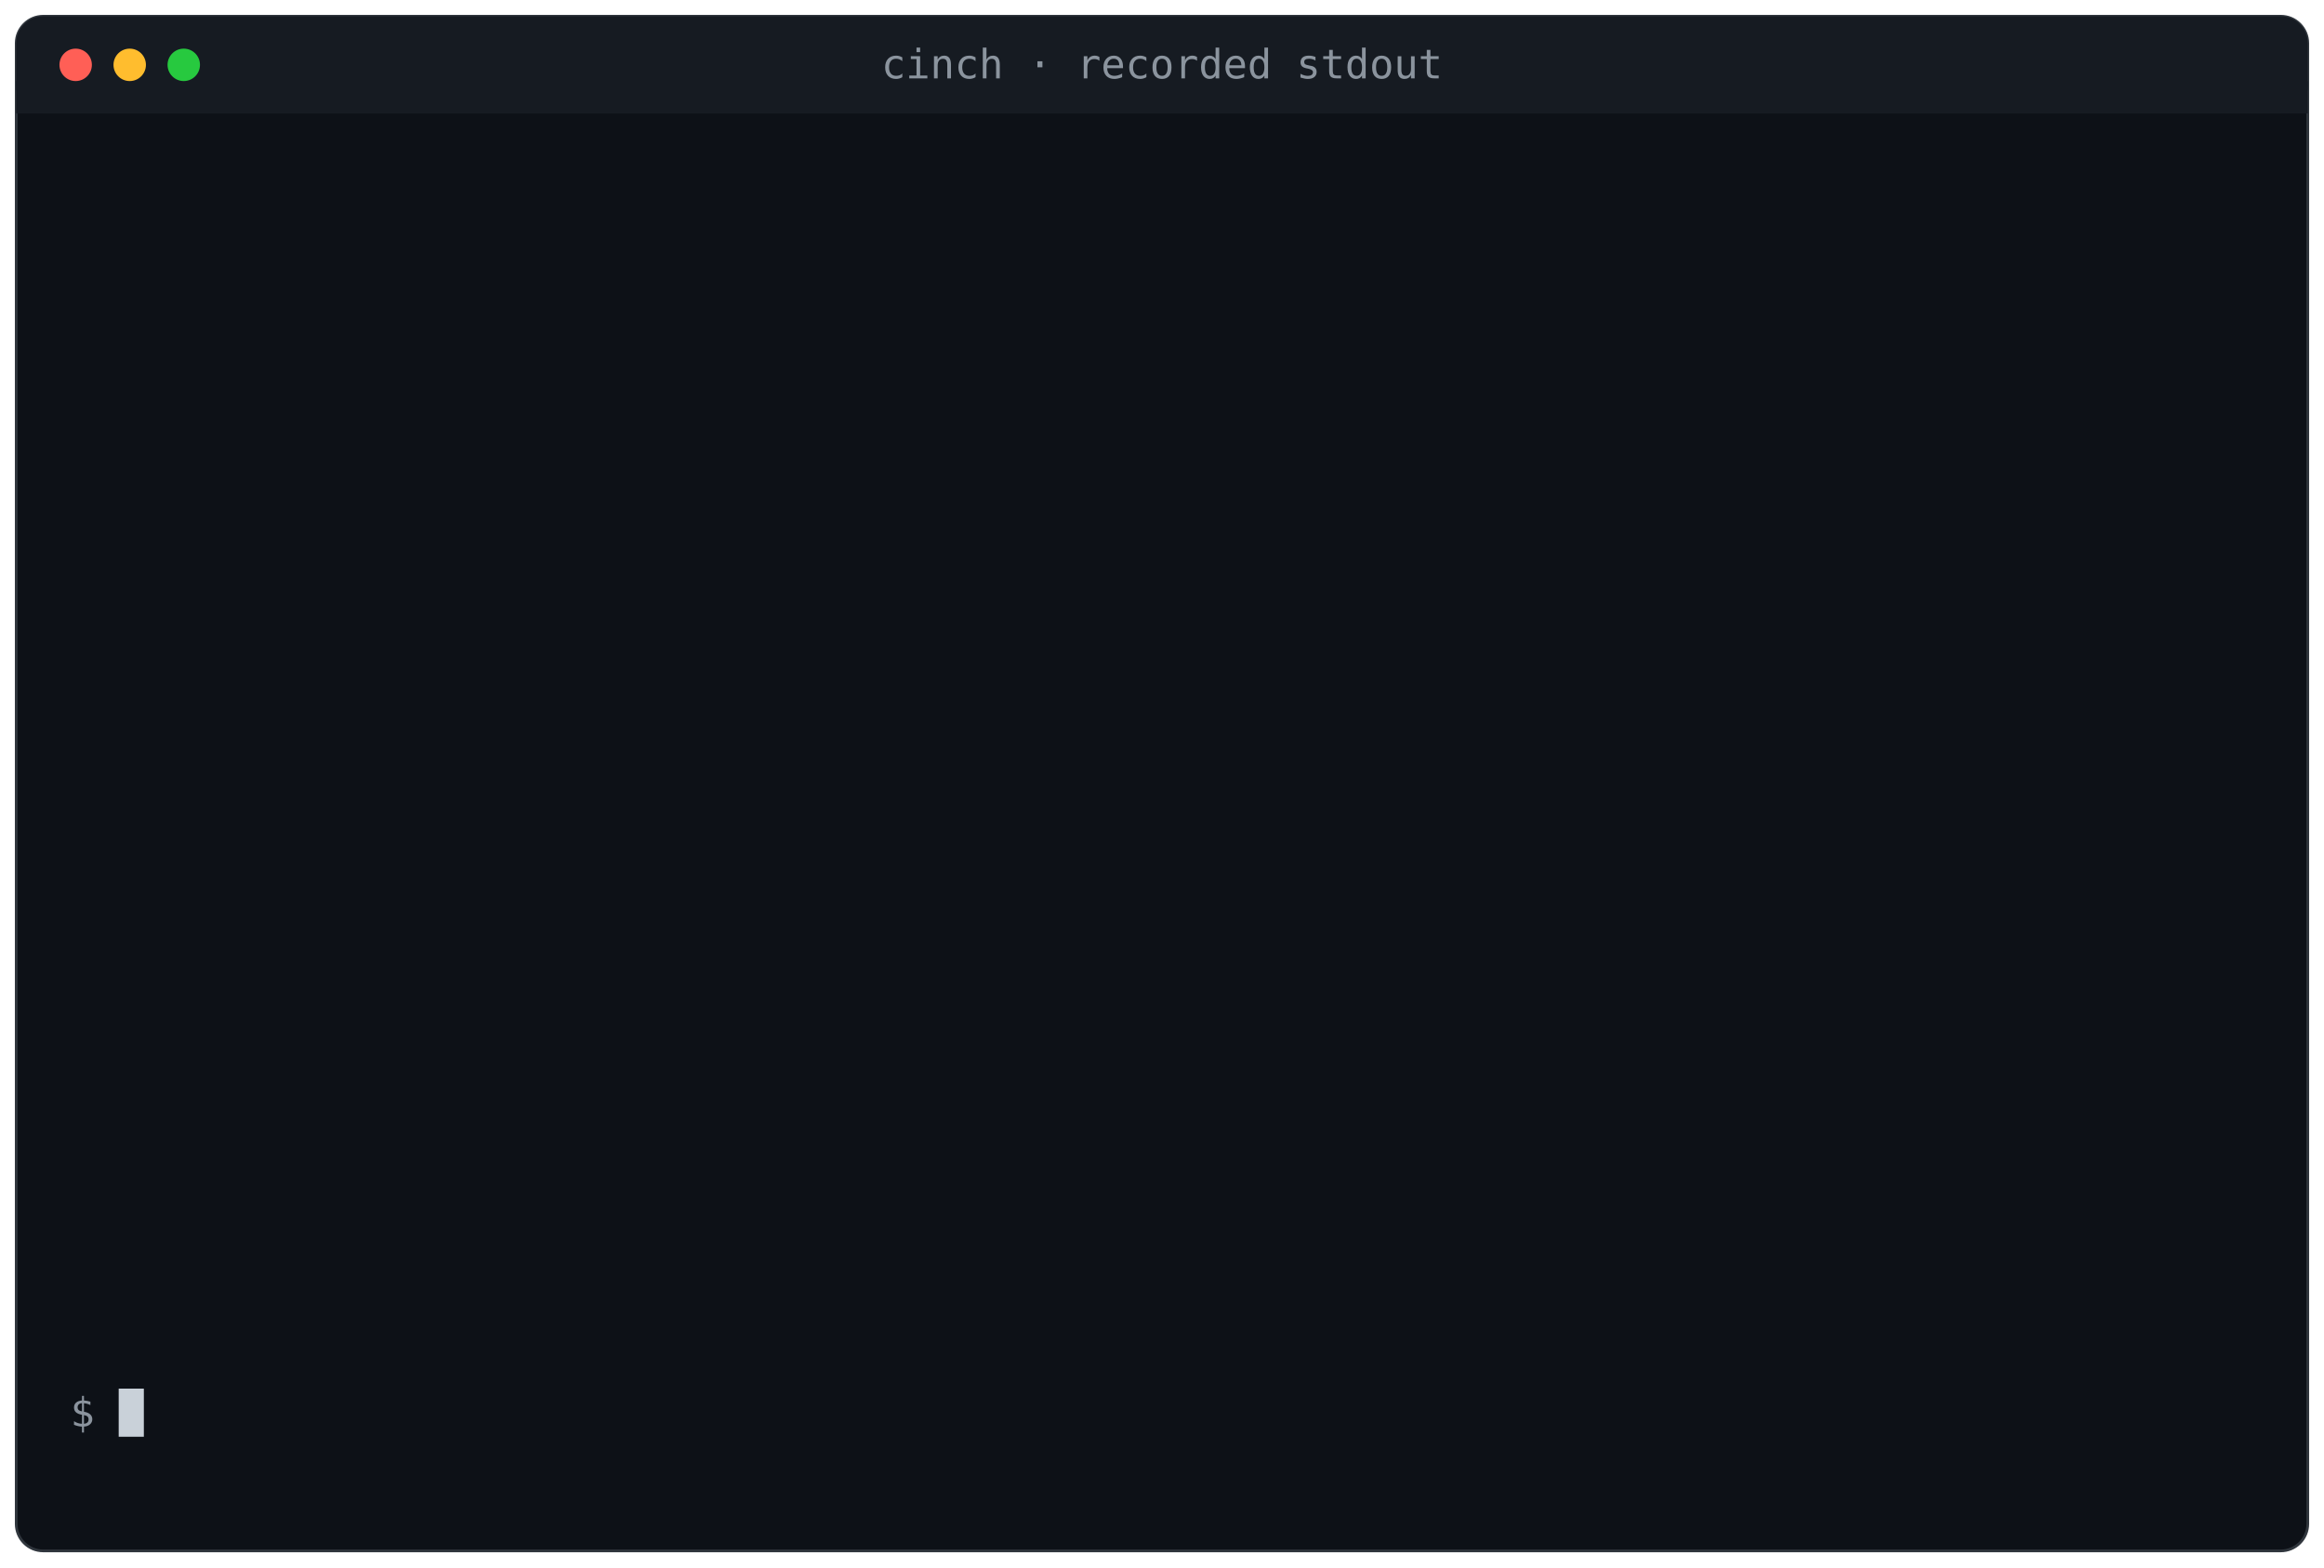
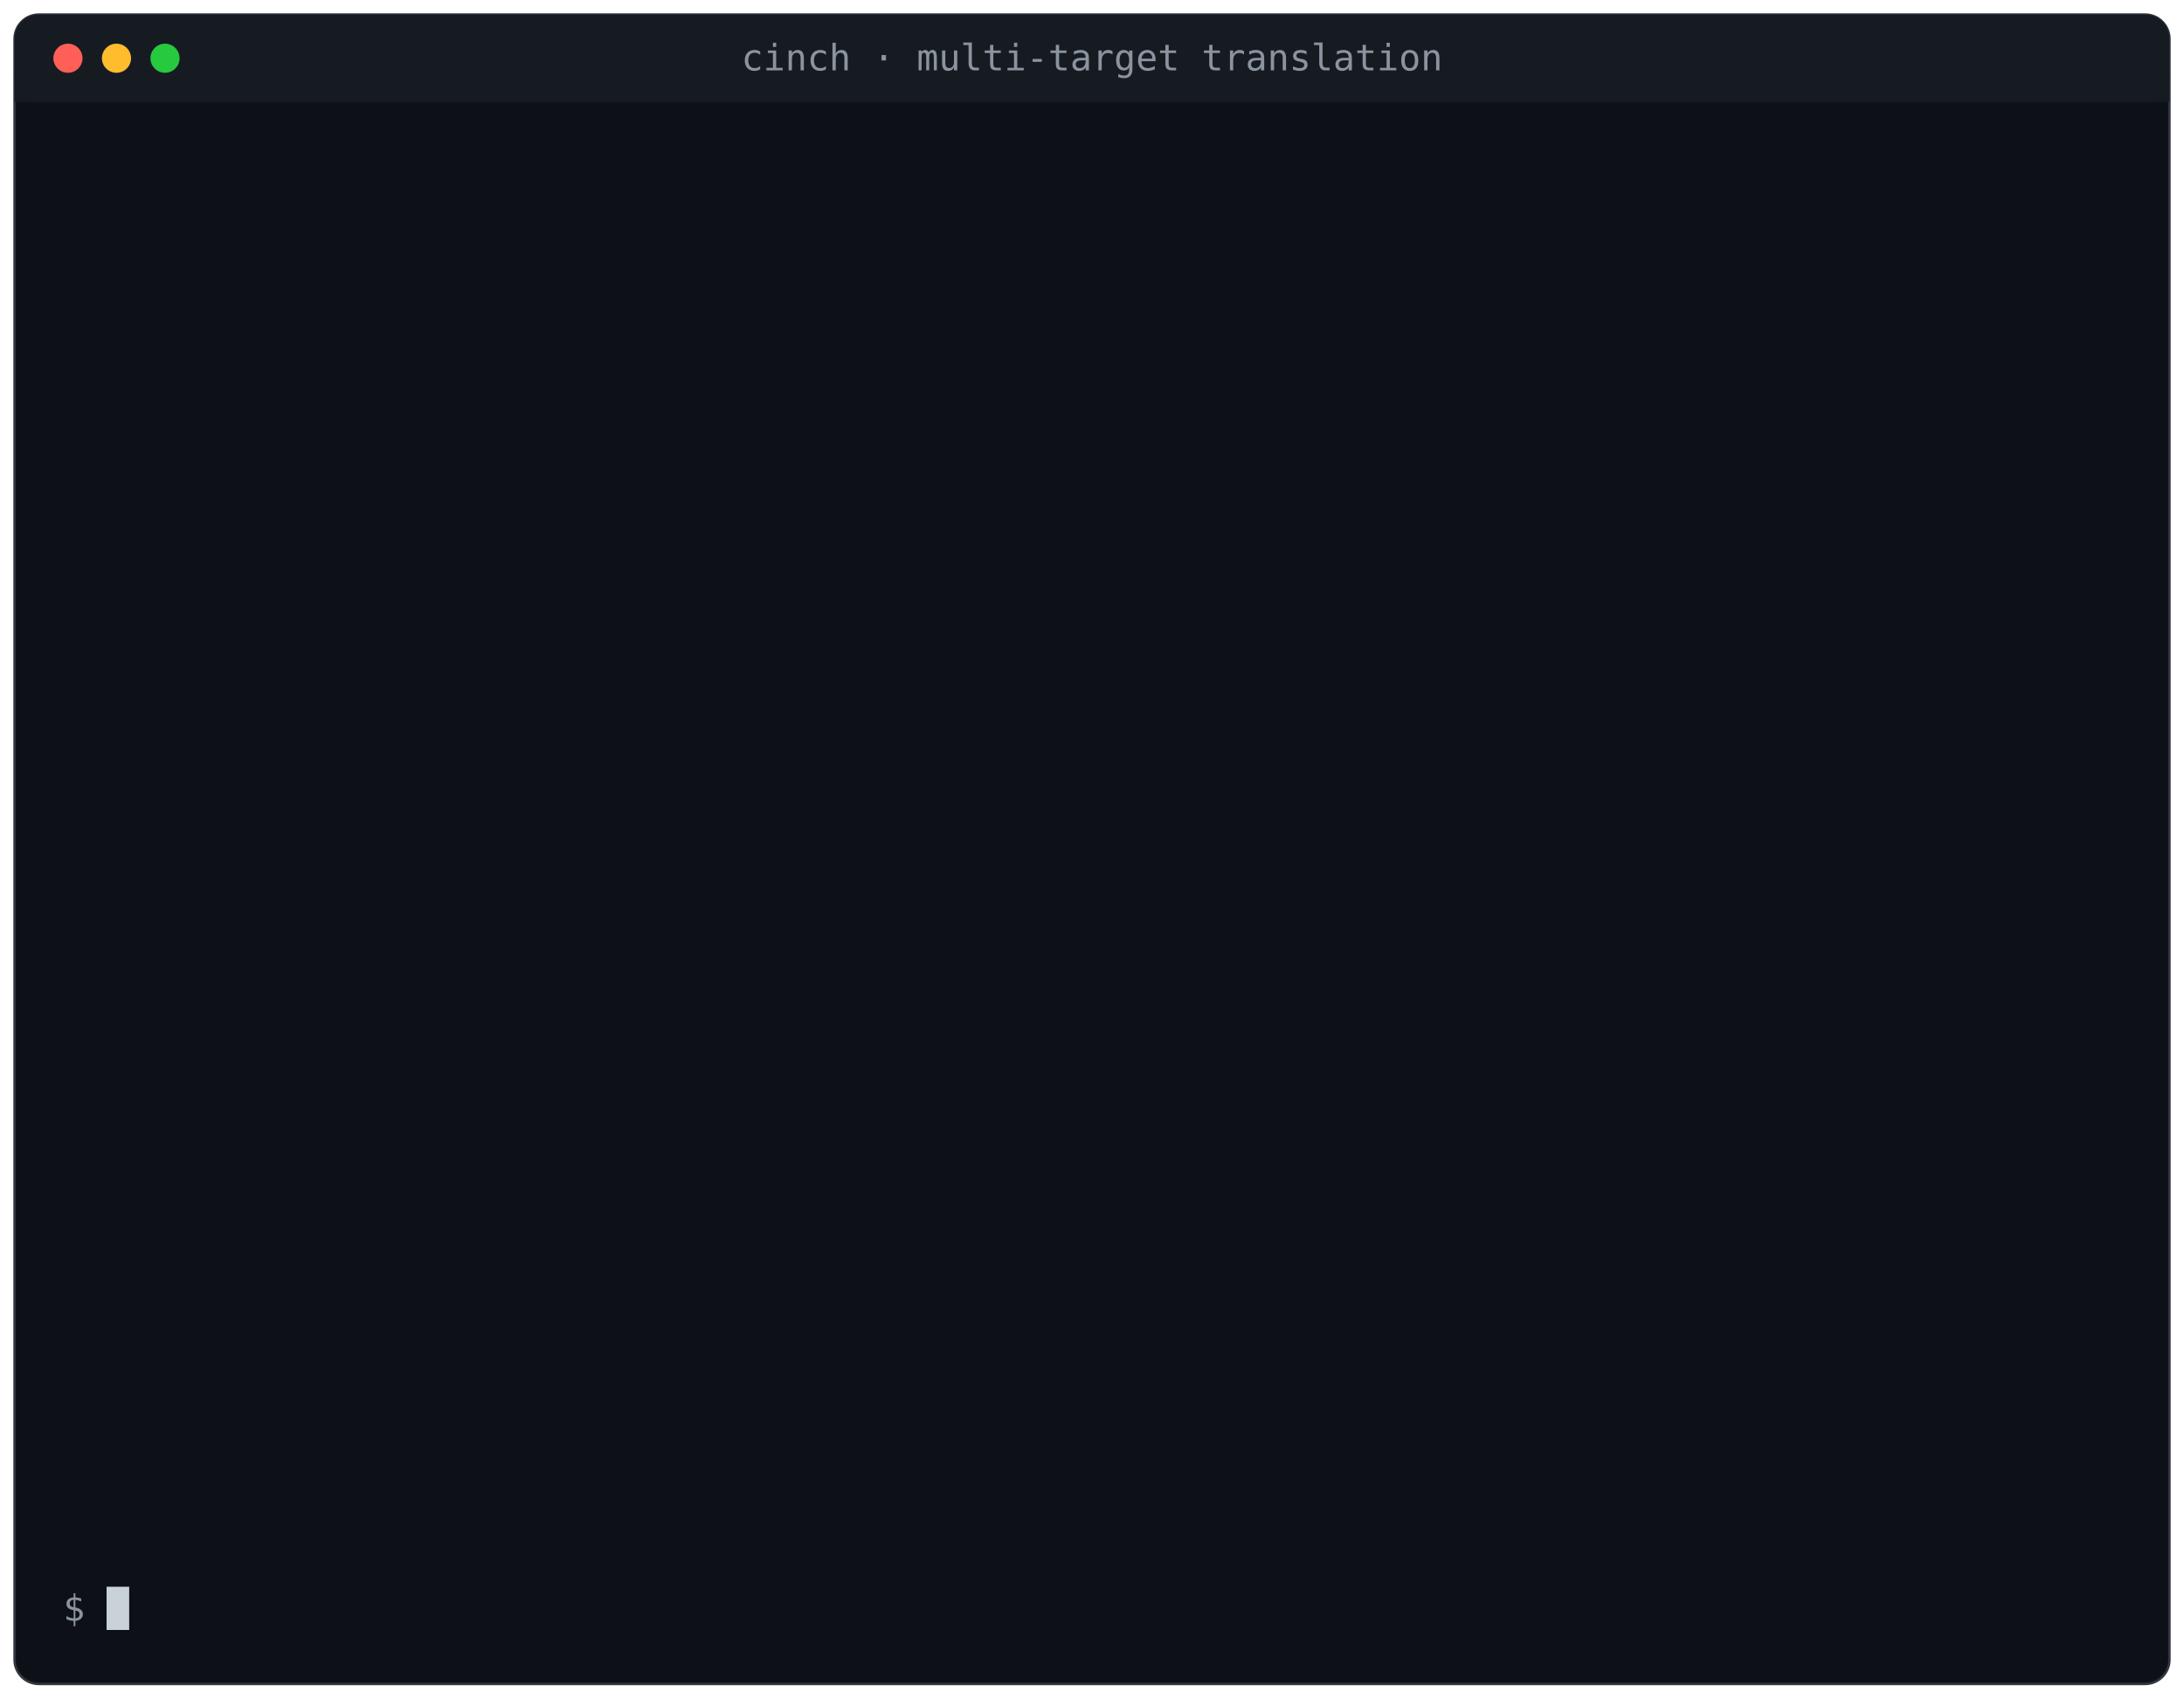
- <svg xmlns="http://www.w3.org/2000/svg" viewBox="0 0 860 580" width="860" height="580" font-size="15" role="img" aria-label="Real cinch CLI: list harnesses, list Claude Code inventory, attach humanizer and reviewer">
+ <svg xmlns="http://www.w3.org/2000/svg" viewBox="0 0 900 700" width="900" height="700" font-size="15" role="img" aria-label="cinch CLI demo: multi-target cross-harness translation from Claude Code to Cursor, Copilot, and Gemini">
  <style>
    text{font-family:ui-monospace,'SF Mono',SFMono-Regular,Menlo,Consolas,monospace;fill:#c9d1d9}
    .dim{fill:#8b949e}.g{fill:#3fb950}.c{fill:#2ee6d6}.b{fill:#58a6ff}.m{fill:#a371f7}
-     #l1,#l2,#l3,#l4,#l5,#l6,#l7,#l8,#l9,#l10,#l11,#l12,#l13,#l14,#l15,#l16{opacity:0;animation:hold 16s infinite}
+     #l1,#l2,#l3,#l4,#l5,#l6,#l7,#l8,#l9,#l10,#l11,#l12,#l13,#l14,#l15,#l16,#l17,#l18,#l19,#l20,#l21,#l22,#l23,#l24,#l25{opacity:0;animation:hold 20s infinite}
    #l1{animation-name:r1}#l2{animation-name:r2}#l3{animation-name:r3}#l4{animation-name:r4}
    #l5{animation-name:r5}#l6{animation-name:r6}#l7{animation-name:r7}#l8{animation-name:r8}
    #l9{animation-name:r9}#l10{animation-name:r10}#l11{animation-name:r11}#l12{animation-name:r12}
    #l13{animation-name:r13}#l14{animation-name:r14}#l15{animation-name:r15}#l16{animation-name:r16}
-     @keyframes r1{0%,2%{opacity:0}4%,94%{opacity:1}100%{opacity:0}}
-     @keyframes r2{0%,7%{opacity:0}9%,94%{opacity:1}100%{opacity:0}}
-     @keyframes r3{0%,12%{opacity:0}14%,94%{opacity:1}100%{opacity:0}}
-     @keyframes r4{0%,17%{opacity:0}19%,94%{opacity:1}100%{opacity:0}}
-     @keyframes r5{0%,22%{opacity:0}24%,94%{opacity:1}100%{opacity:0}}
-     @keyframes r6{0%,27%{opacity:0}29%,94%{opacity:1}100%{opacity:0}}
-     @keyframes r7{0%,32%{opacity:0}34%,94%{opacity:1}100%{opacity:0}}
-     @keyframes r8{0%,37%{opacity:0}39%,94%{opacity:1}100%{opacity:0}}
-     @keyframes r9{0%,42%{opacity:0}44%,94%{opacity:1}100%{opacity:0}}
-     @keyframes r10{0%,47%{opacity:0}49%,94%{opacity:1}100%{opacity:0}}
-     @keyframes r11{0%,52%{opacity:0}54%,94%{opacity:1}100%{opacity:0}}
-     @keyframes r12{0%,57%{opacity:0}59%,94%{opacity:1}100%{opacity:0}}
-     @keyframes r13{0%,62%{opacity:0}64%,94%{opacity:1}100%{opacity:0}}
-     @keyframes r14{0%,67%{opacity:0}69%,94%{opacity:1}100%{opacity:0}}
-     @keyframes r15{0%,72%{opacity:0}74%,94%{opacity:1}100%{opacity:0}}
-     @keyframes r16{0%,77%{opacity:0}79%,94%{opacity:1}100%{opacity:0}}
+     #l17{animation-name:r17}#l18{animation-name:r18}#l19{animation-name:r19}#l20{animation-name:r20}
+     #l21{animation-name:r21}#l22{animation-name:r22}#l23{animation-name:r23}#l24{animation-name:r24}
+     #l25{animation-name:r25}
+     @keyframes r1{0%,2%{opacity:0}3%,92%{opacity:1}100%{opacity:0}}
+     @keyframes r2{0%,5%{opacity:0}6%,92%{opacity:1}100%{opacity:0}}
+     @keyframes r3{0%,8%{opacity:0}9%,92%{opacity:1}100%{opacity:0}}
+     @keyframes r4{0%,11%{opacity:0}12%,92%{opacity:1}100%{opacity:0}}
+     @keyframes r5{0%,14%{opacity:0}15%,92%{opacity:1}100%{opacity:0}}
+     @keyframes r6{0%,17%{opacity:0}18%,92%{opacity:1}100%{opacity:0}}
+     @keyframes r7{0%,22%{opacity:0}23%,92%{opacity:1}100%{opacity:0}}
+     @keyframes r8{0%,25%{opacity:0}26%,92%{opacity:1}100%{opacity:0}}
+     @keyframes r9{0%,28%{opacity:0}29%,92%{opacity:1}100%{opacity:0}}
+     @keyframes r10{0%,31%{opacity:0}32%,92%{opacity:1}100%{opacity:0}}
+     @keyframes r11{0%,34%{opacity:0}35%,92%{opacity:1}100%{opacity:0}}
+     @keyframes r12{0%,37%{opacity:0}38%,92%{opacity:1}100%{opacity:0}}
+     @keyframes r13{0%,42%{opacity:0}43%,92%{opacity:1}100%{opacity:0}}
+     @keyframes r14{0%,45%{opacity:0}46%,92%{opacity:1}100%{opacity:0}}
+     @keyframes r15{0%,48%{opacity:0}49%,92%{opacity:1}100%{opacity:0}}
+     @keyframes r16{0%,51%{opacity:0}52%,92%{opacity:1}100%{opacity:0}}
+     @keyframes r17{0%,54%{opacity:0}55%,92%{opacity:1}100%{opacity:0}}
+     @keyframes r18{0%,57%{opacity:0}58%,92%{opacity:1}100%{opacity:0}}
+     @keyframes r19{0%,60%{opacity:0}61%,92%{opacity:1}100%{opacity:0}}
+     @keyframes r20{0%,63%{opacity:0}64%,92%{opacity:1}100%{opacity:0}}
+     @keyframes r21{0%,66%{opacity:0}67%,92%{opacity:1}100%{opacity:0}}
+     @keyframes r22{0%,69%{opacity:0}70%,92%{opacity:1}100%{opacity:0}}
+     @keyframes r23{0%,72%{opacity:0}73%,92%{opacity:1}100%{opacity:0}}
+     @keyframes r24{0%,75%{opacity:0}76%,92%{opacity:1}100%{opacity:0}}
+     @keyframes r25{0%,78%{opacity:0}79%,92%{opacity:1}100%{opacity:0}}
    .cur{animation:blink 1.1s steps(1) infinite}@keyframes blink{50%{opacity:0}}
  </style>
-   <rect x="6" y="6" width="848" height="568" rx="10" fill="#0d1117" stroke="#30363d" />
-   <rect x="6" y="6" width="848" height="36" rx="10" fill="#161b22" />
-   <rect x="6" y="30" width="848" height="12" fill="#161b22" />
+   <rect x="6" y="6" width="888" height="688" rx="10" fill="#0d1117" stroke="#30363d" />
+   <rect x="6" y="6" width="888" height="36" rx="10" fill="#161b22" />
+   <rect x="6" y="30" width="888" height="12" fill="#161b22" />
  <circle cx="28" cy="24" r="6" fill="#ff5f56" />
  <circle cx="48" cy="24" r="6" fill="#ffbd2e" />
  <circle cx="68" cy="24" r="6" fill="#27c93f" />
-   <text x="430" y="29" text-anchor="middle" class="dim">cinch · recorded stdout</text>
+   <text x="450" y="29" text-anchor="middle" class="dim">cinch · multi-target translation</text>
  <text id="l1" x="26" y="72">
    <tspan class="dim">$</tspan>
    <tspan class="c">cinch harnesses</tspan>
  </text>
  <text id="l2" x="26" y="100" class="c">cinch  Universal agents for every harness.</text>
  <text id="l3" x="26" y="124" class="dim">id          harness           this machine</text>
  <text id="l4" x="26" y="148">
    <tspan class="g">claude</tspan>      Claude Code       on disk</text>
  <text id="l5" x="26" y="172">
    <tspan class="b">cursor</tspan>      Cursor            on disk</text>
  <text id="l6" x="26" y="196">
    <tspan class="m">codex</tspan>       Codex             on disk</text>
  <text id="l7" x="26" y="236">
    <tspan class="dim">$</tspan>
-     <tspan class="c">cinch inventory --harness claude</tspan>
+     <tspan class="c">cinch init --from-harness claude --harness cursor,copilot,gemini --skills humanizer --yes</tspan>
  </text>
-   <text id="l8" x="26" y="264" class="c">cinch  Claude Code</text>
-   <text id="l9" x="26" y="288" class="dim">kind      name</text>
-   <text id="l10" x="26" y="312">agent     reviewer</text>
-   <text id="l11" x="26" y="336">command   ship</text>
-   <text id="l12" x="26" y="360">hook      format.sh</text>
-   <text id="l13" x="26" y="384">skill     humanizer</text>
-   <text id="l14" x="26" y="424">
+   <text id="l8" x="26" y="264" class="c">cinch  Universal agents for every harness.</text>
+   <text id="l9" x="26" y="288">
+     <tspan class="dim">targets</tspan>   Cursor, GitHub Copilot, Gemini CLI</text>
+   <text id="l10" x="26" y="312">
+     <tspan class="dim">source</tspan>    claude</text>
+   <text id="l11" x="26" y="336">
+     <tspan class="dim">attached</tspan>  skill:humanizer</text>
+   <text id="l12" x="26" y="360">
+     <tspan class="dim">project</tspan>   /home/dev/myproject</text>
+   <text id="l13" x="26" y="400">
    <tspan class="dim">$</tspan>
-     <tspan class="c">cinch init --harness claude --skills humanizer --agents reviewer --yes</tspan>
+     <tspan class="c">cinch status</tspan>
  </text>
-   <text id="l15" x="26" y="452" class="c">cinch  Universal agents for every harness.</text>
-   <text id="l16" x="26" y="476">  attached  skill:humanizer, agent:reviewer</text>
-   <text x="26" y="528">
+   <text id="l14" x="26" y="428" class="c">cinch  Universal agents for every harness.</text>
+   <text id="l15" x="26" y="452">
+     <tspan class="dim">project</tspan>   /home/dev/myproject</text>
+   <text id="l16" x="26" y="476">
+     <tspan class="dim">source</tspan>    claude</text>
+   <text id="l17" x="26" y="500">
+     <tspan class="dim">targets</tspan>   cursor, copilot, gemini</text>
+   <text id="l18" x="26" y="530" class="dim">wired files:</text>
+   <text id="l19" x="26" y="554">
+     <tspan class="b">[cursor  ]</tspan> skill:humanizer    .agents/skills/humanizer/SKILL.md    <tspan class="g">(synced)</tspan>
+   </text>
+   <text id="l20" x="26" y="578">
+     <tspan class="g">[copilot ]</tspan> skill:humanizer    .github/instructions/humanizer.instructions.md <tspan class="g">(synced)</tspan>
+   </text>
+   <text id="l21" x="26" y="602">
+     <tspan class="m">[gemini  ]</tspan> skill:humanizer    .gemini/commands/humanizer.toml      <tspan class="g">(synced)</tspan>
+   </text>
+   <text id="l22" x="26" y="632" class="g">all wired files are verified and present on disk.</text>
+   <text x="26" y="668">
    <tspan class="dim">$</tspan>
    <tspan class="cur">█</tspan>
  </text>
</svg>
